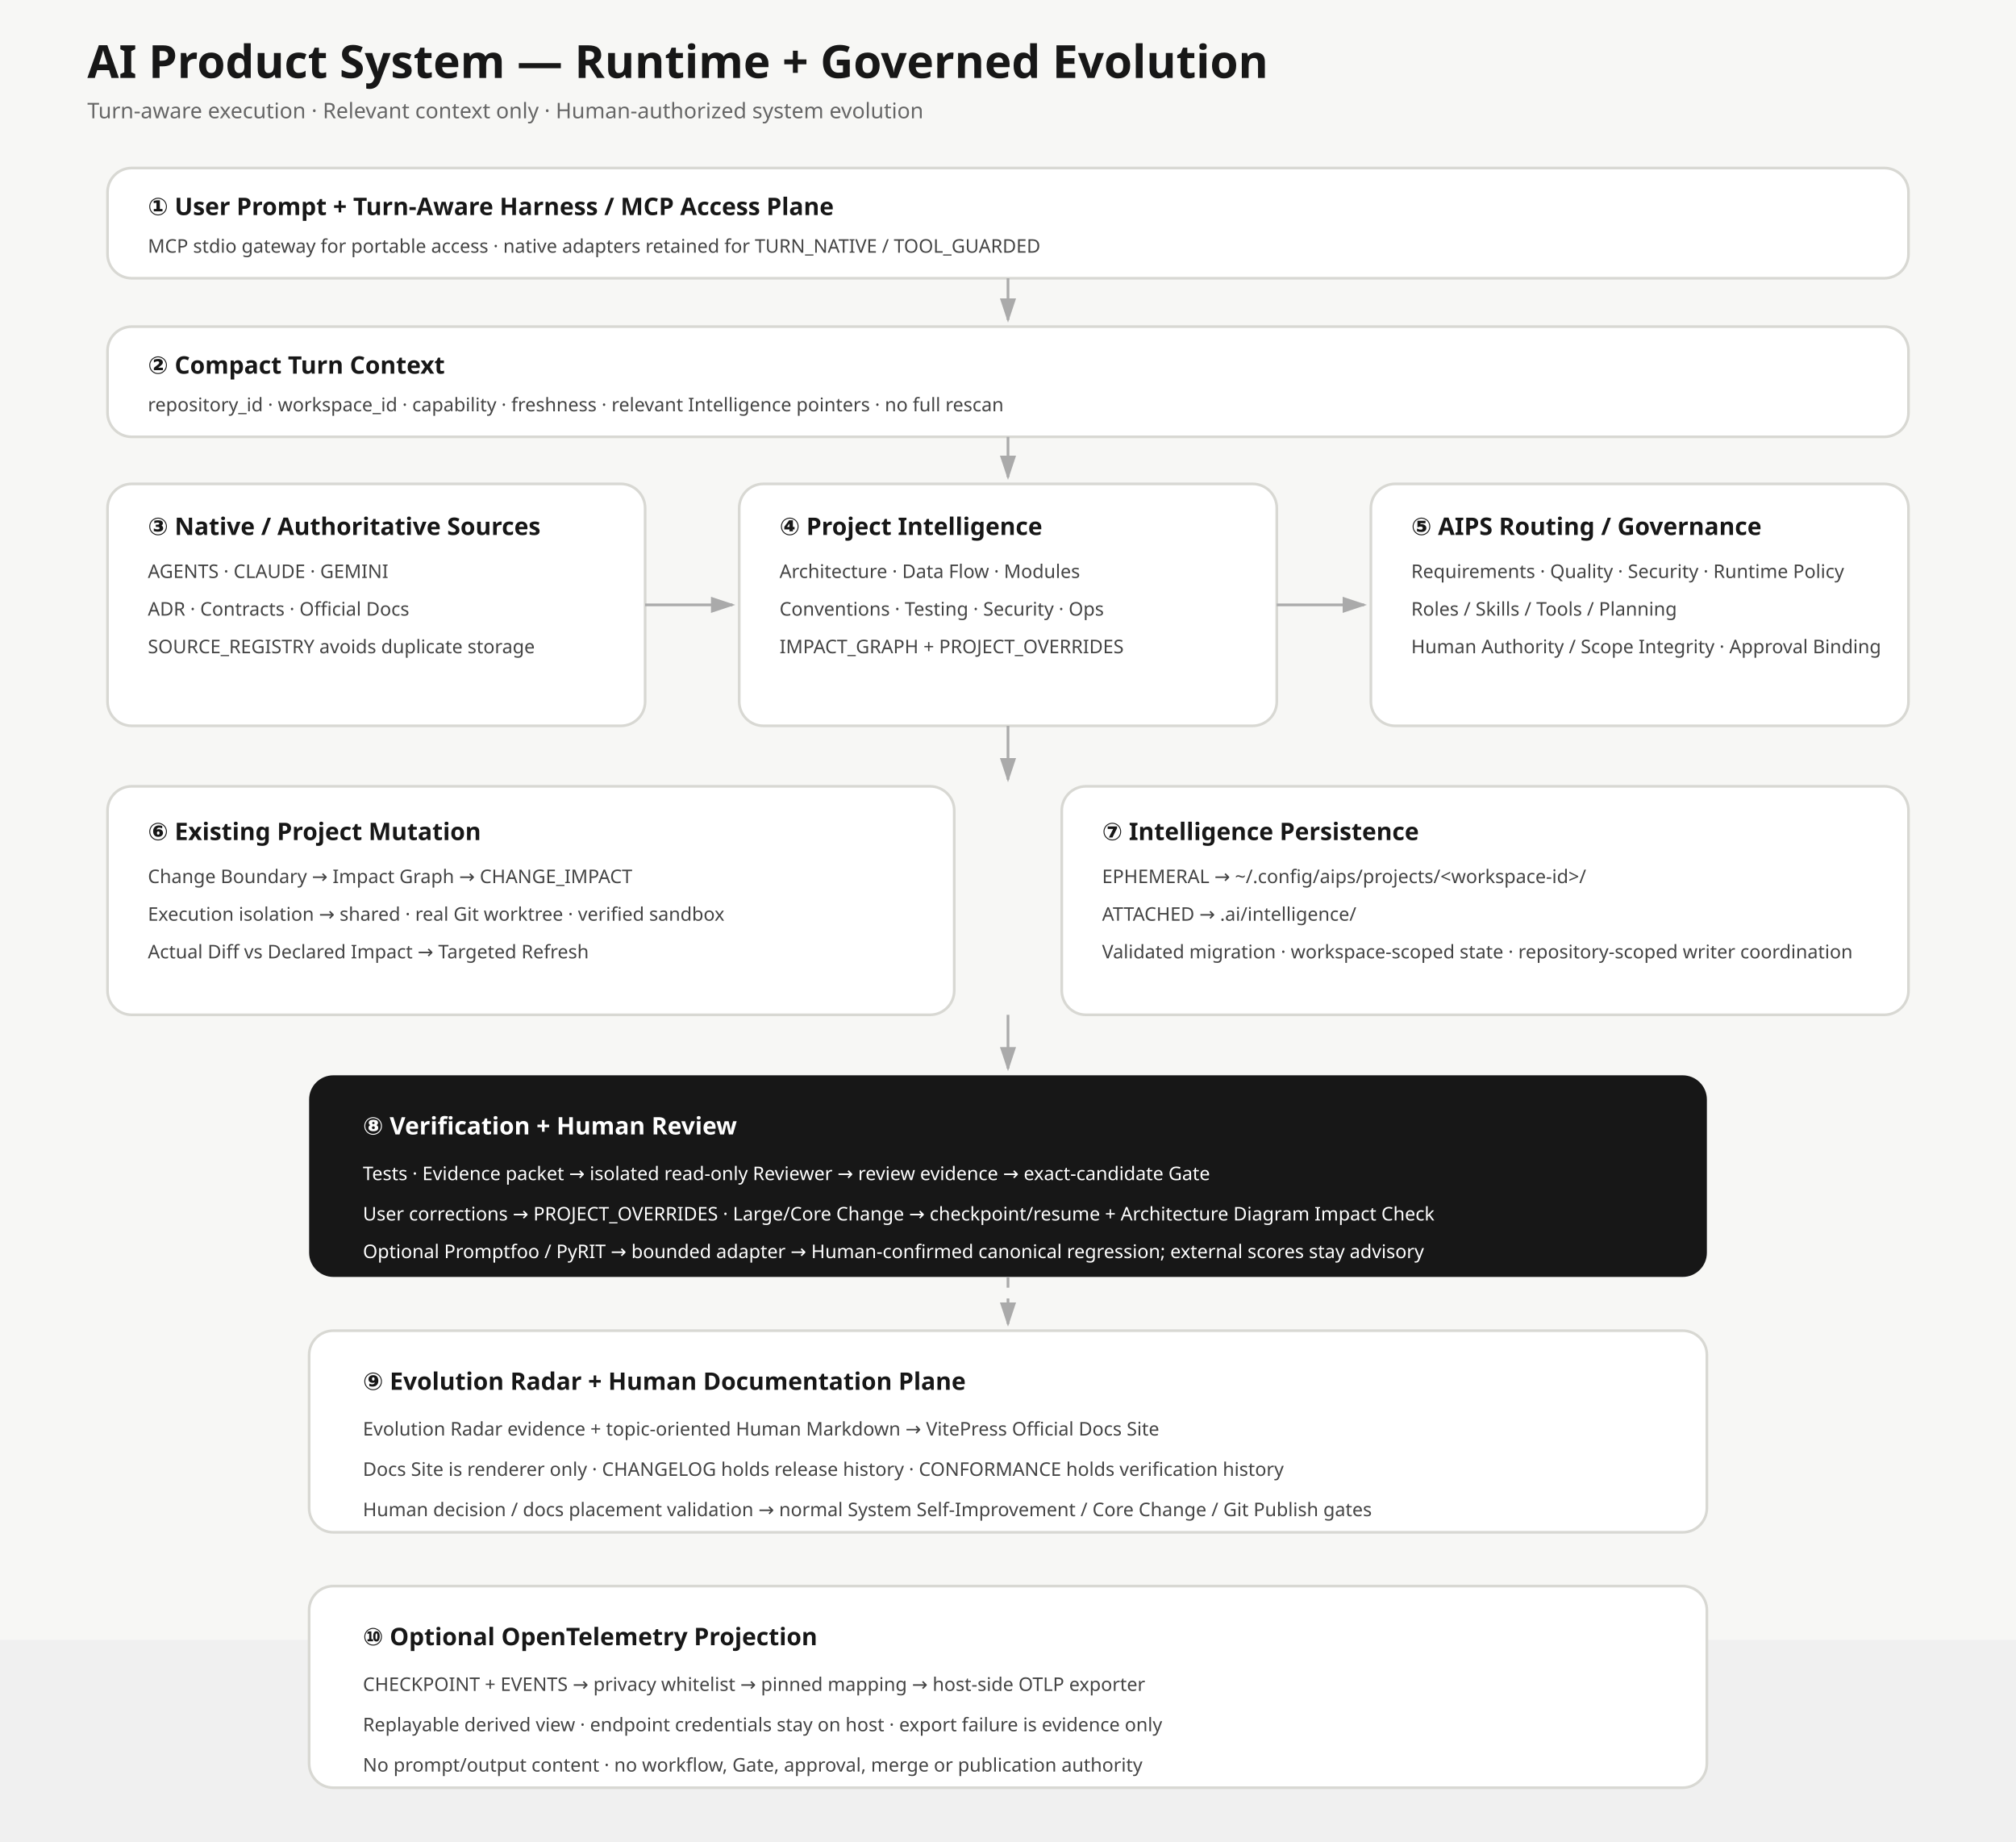
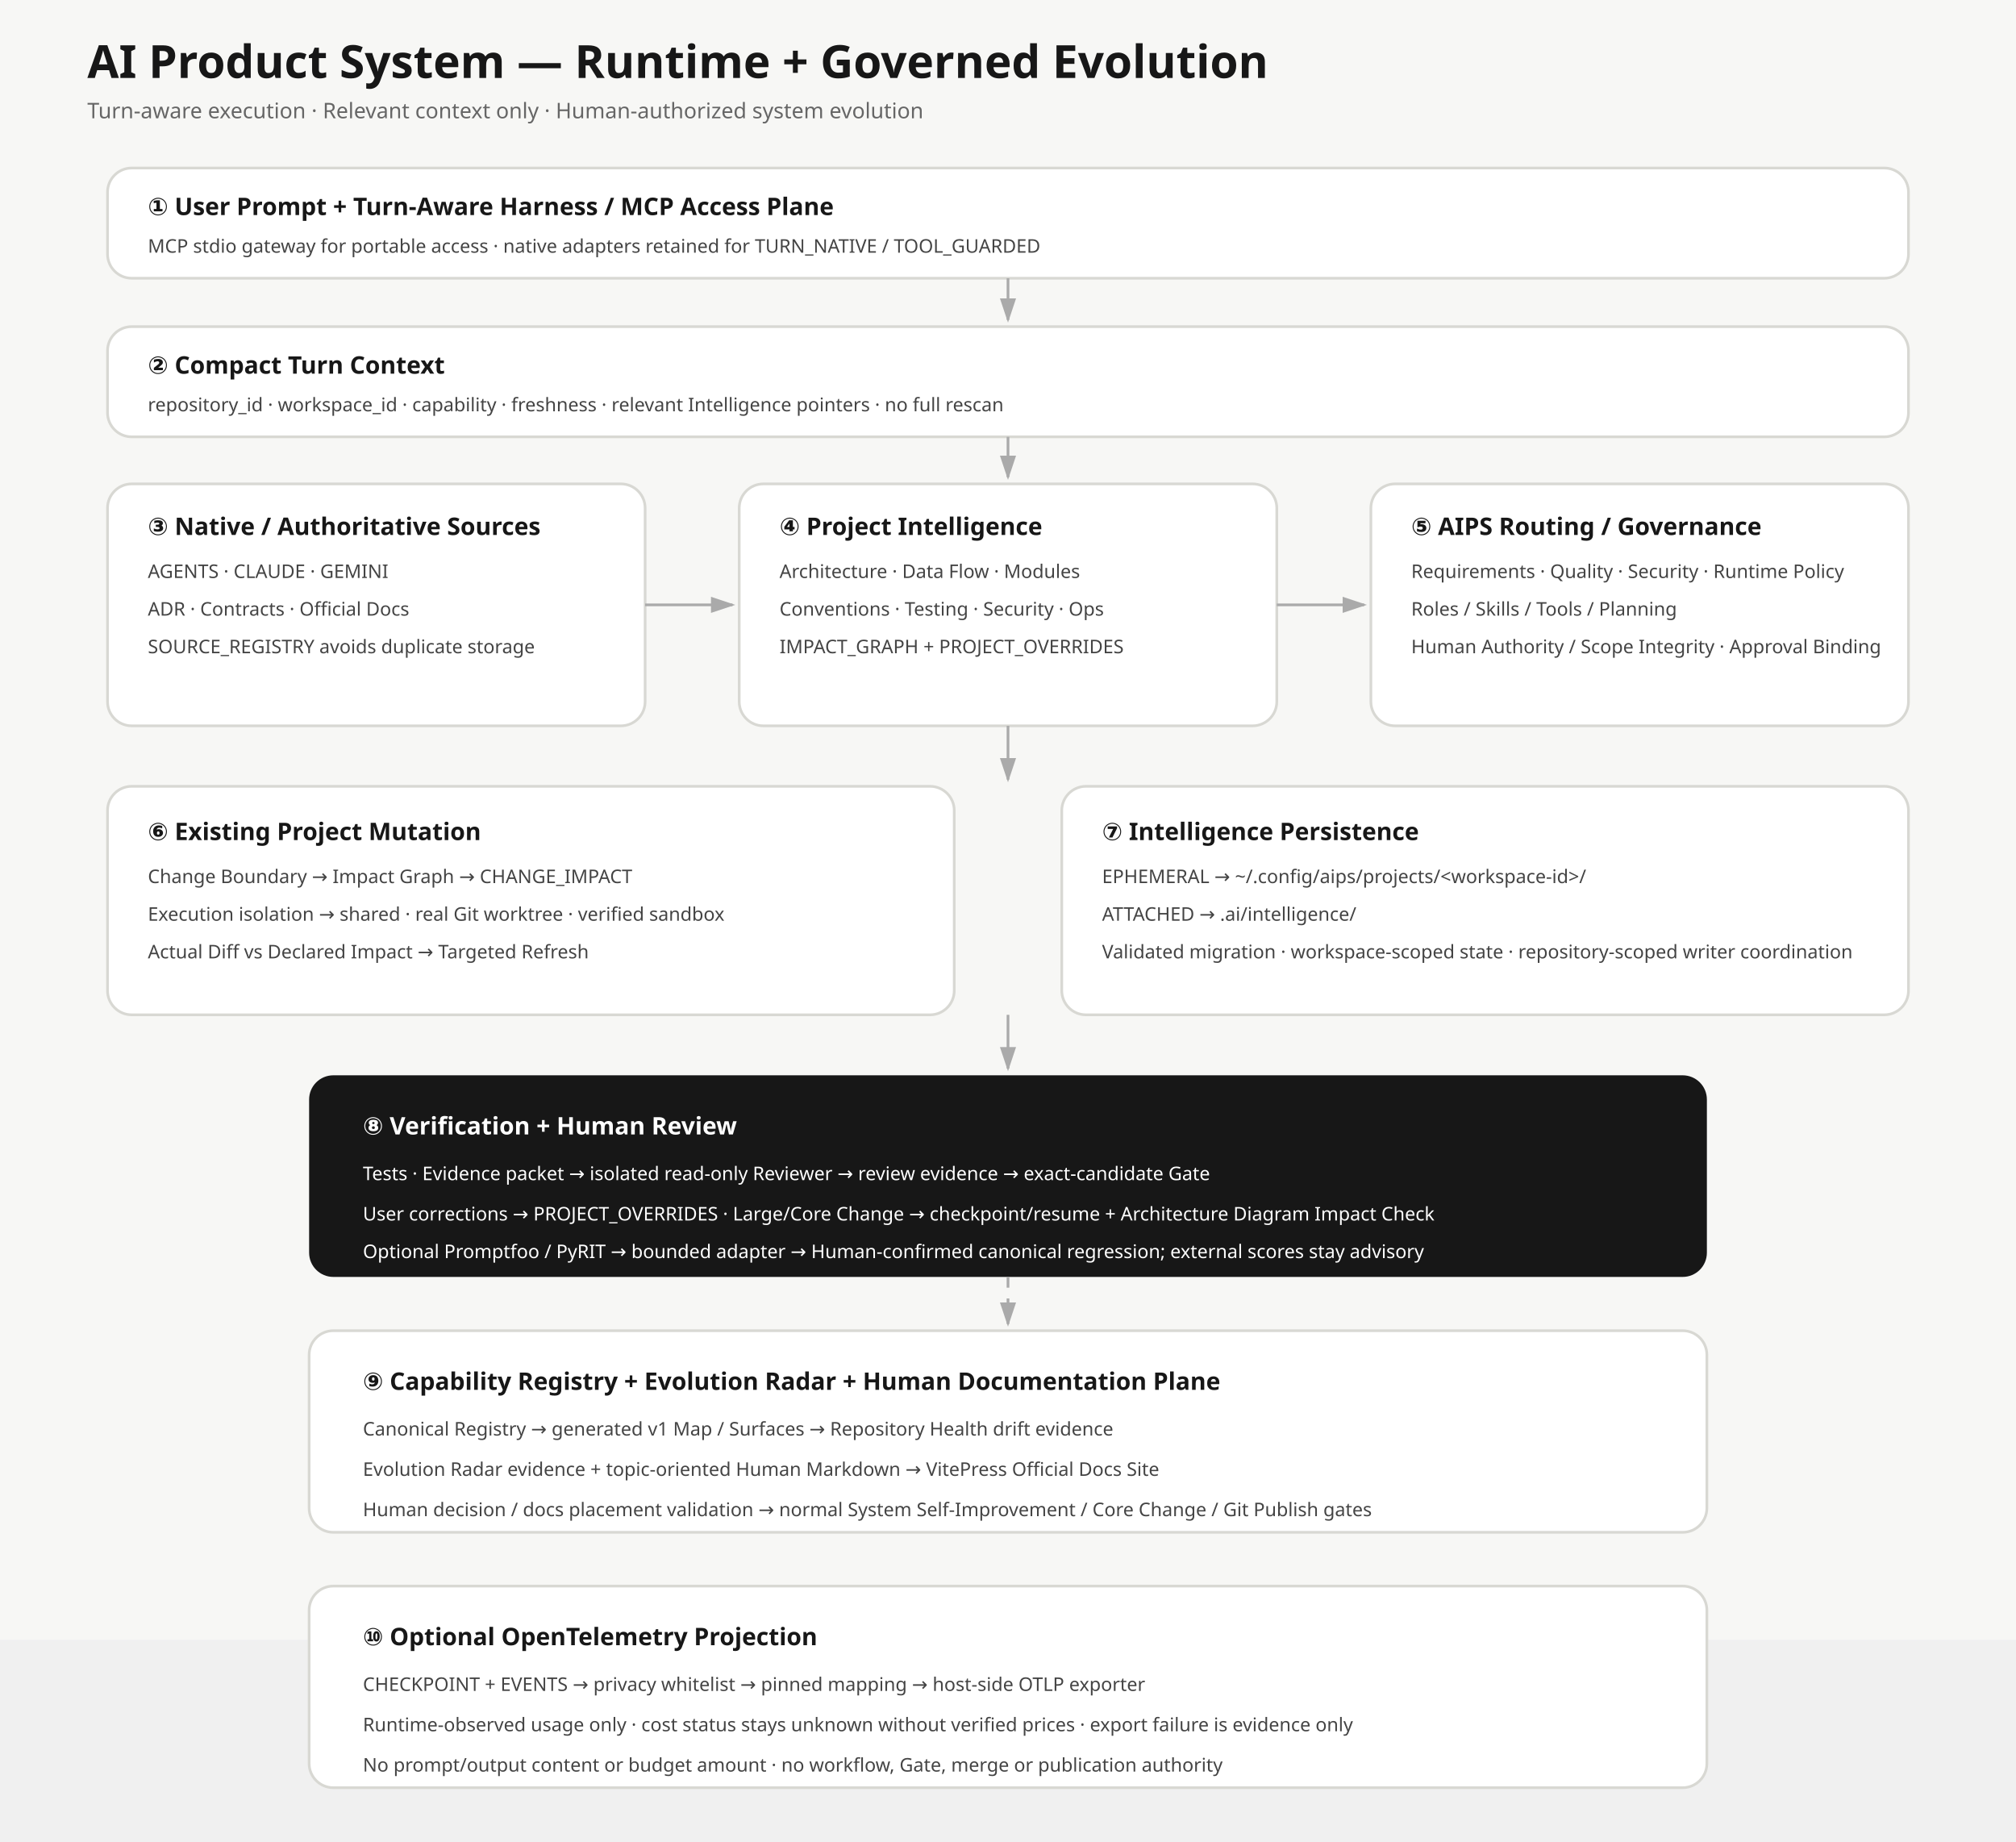
<svg xmlns="http://www.w3.org/2000/svg" width="1500" height="1370" viewBox="0 0 1500 1370">
  <rect width="1500" height="1220" fill="#f7f7f5" />
  <style>.title{font:700 34px system-ui,sans-serif;fill:#171717}.sub{font:400 16px system-ui,sans-serif;fill:#666}.h{font:700 18px system-ui,sans-serif;fill:#171717}.t{font:400 14px system-ui,sans-serif;fill:#444}.box{fill:#fff;stroke:#d8d8d3;stroke-width:2}.dark{fill:#171717}.white{fill:#fff}.line{stroke:#aaa;stroke-width:2;fill:none;marker-end:url(#a)}.dash{stroke:#aaa;stroke-width:2;stroke-dasharray:8 8;fill:none;marker-end:url(#a)}</style>
  <defs>
    <marker id="a" markerWidth="10" markerHeight="10" refX="8" refY="3" orient="auto">
      <path d="M0,0 L0,6 L9,3 z" fill="#aaa" />
    </marker>
  </defs>
  <text x="65" y="58" class="title">AI Product System — Runtime + Governed Evolution</text>
  <text x="65" y="88" class="sub">Turn-aware execution · Relevant context only · Human-authorized system evolution</text>
  <rect x="80" y="125" width="1340" height="82" rx="18" class="box" />
  <text x="110" y="160" class="h">① User Prompt + Turn-Aware Harness / MCP Access Plane</text>
  <text x="110" y="188" class="t">MCP stdio gateway for portable access · native adapters retained for TURN_NATIVE / TOOL_GUARDED</text>
  <path d="M750 207 L750 238" class="line" />
  <rect x="80" y="243" width="1340" height="82" rx="18" class="box" />
  <text x="110" y="278" class="h">② Compact Turn Context</text>
  <text x="110" y="306" class="t">repository_id · workspace_id · capability · freshness · relevant Intelligence pointers · no full rescan</text>
  <path d="M750 325 L750 355" class="line" />
  <rect x="80" y="360" width="400" height="180" rx="18" class="box" />
  <text x="110" y="398" class="h">③ Native / Authoritative Sources</text>
  <text x="110" y="430" class="t">AGENTS · CLAUDE · GEMINI</text>
  <text x="110" y="458" class="t">ADR · Contracts · Official Docs</text>
  <text x="110" y="486" class="t">SOURCE_REGISTRY avoids duplicate storage</text>
  <rect x="550" y="360" width="400" height="180" rx="18" class="box" />
  <text x="580" y="398" class="h">④ Project Intelligence</text>
  <text x="580" y="430" class="t">Architecture · Data Flow · Modules</text>
  <text x="580" y="458" class="t">Conventions · Testing · Security · Ops</text>
  <text x="580" y="486" class="t">IMPACT_GRAPH + PROJECT_OVERRIDES</text>
  <rect x="1020" y="360" width="400" height="180" rx="18" class="box" />
  <text x="1050" y="398" class="h">⑤ AIPS Routing / Governance</text>
  <text x="1050" y="430" class="t">Requirements · Quality · Security · Runtime Policy</text>
  <text x="1050" y="458" class="t">Roles / Skills / Tools / Planning</text>
  <text x="1050" y="486" class="t">Human Authority / Scope Integrity · Approval Binding</text>
  <path d="M480 450 L545 450" class="line" />
  <path d="M950 450 L1015 450" class="line" />
  <path d="M750 540 L750 580" class="line" />
  <rect x="80" y="585" width="630" height="170" rx="18" class="box" />
  <text x="110" y="625" class="h">⑥ Existing Project Mutation</text>
  <text x="110" y="657" class="t">Change Boundary → Impact Graph → CHANGE_IMPACT</text>
  <text x="110" y="685" class="t">Execution isolation → shared · real Git worktree · verified sandbox</text>
  <text x="110" y="713" class="t">Actual Diff vs Declared Impact → Targeted Refresh</text>
  <rect x="790" y="585" width="630" height="170" rx="18" class="box" />
  <text x="820" y="625" class="h">⑦ Intelligence Persistence</text>
  <text x="820" y="657" class="t">EPHEMERAL → ~/.config/aips/projects/&lt;workspace-id&gt;/</text>
  <text x="820" y="685" class="t">ATTACHED → .ai/intelligence/</text>
  <text x="820" y="713" class="t">Validated migration · workspace-scoped state · repository-scoped writer coordination</text>
  <path d="M750 755 L750 795" class="line" />
  <rect x="230" y="800" width="1040" height="150" rx="18" class="dark" />
  <text x="270" y="844" class="h white">⑧ Verification + Human Review</text>
  <text x="270" y="878" class="t white">Tests · Evidence packet → isolated read-only Reviewer → review evidence → exact-candidate Gate</text>
  <text x="270" y="908" class="t white">User corrections → PROJECT_OVERRIDES · Large/Core Change → checkpoint/resume + Architecture Diagram Impact Check</text>
  <text x="270" y="936" class="t white">Optional Promptfoo / PyRIT → bounded adapter → Human-confirmed canonical regression; external scores stay advisory</text>
  <path d="M750 950 L750 985" class="dash" />
  <rect x="230" y="990" width="1040" height="150" rx="18" class="box" />
-   <text x="270" y="1034" class="h">⑨ Evolution Radar + Human Documentation Plane</text>
-   <text x="270" y="1068" class="t">Evolution Radar evidence + topic-oriented Human Markdown → VitePress Official Docs Site</text>
-   <text x="270" y="1098" class="t">Docs Site is renderer only · CHANGELOG holds release history · CONFORMANCE holds verification history</text>
+   <text x="270" y="1034" class="h">⑨ Capability Registry + Evolution Radar + Human Documentation Plane</text>
+   <text x="270" y="1068" class="t">Canonical Registry → generated v1 Map / Surfaces → Repository Health drift evidence</text>
+   <text x="270" y="1098" class="t">Evolution Radar evidence + topic-oriented Human Markdown → VitePress Official Docs Site</text>
  <text x="270" y="1128" class="t">Human decision / docs placement validation → normal System Self-Improvement / Core Change / Git Publish gates</text>
  <rect x="230" y="1180" width="1040" height="150" rx="18" class="box" />
  <text x="270" y="1224" class="h">⑩ Optional OpenTelemetry Projection</text>
  <text x="270" y="1258" class="t">CHECKPOINT + EVENTS → privacy whitelist → pinned mapping → host-side OTLP exporter</text>
-   <text x="270" y="1288" class="t">Replayable derived view · endpoint credentials stay on host · export failure is evidence only</text>
-   <text x="270" y="1318" class="t">No prompt/output content · no workflow, Gate, approval, merge or publication authority</text>
+   <text x="270" y="1288" class="t">Runtime-observed usage only · cost status stays unknown without verified prices · export failure is evidence only</text>
+   <text x="270" y="1318" class="t">No prompt/output content or budget amount · no workflow, Gate, merge or publication authority</text>
</svg>
